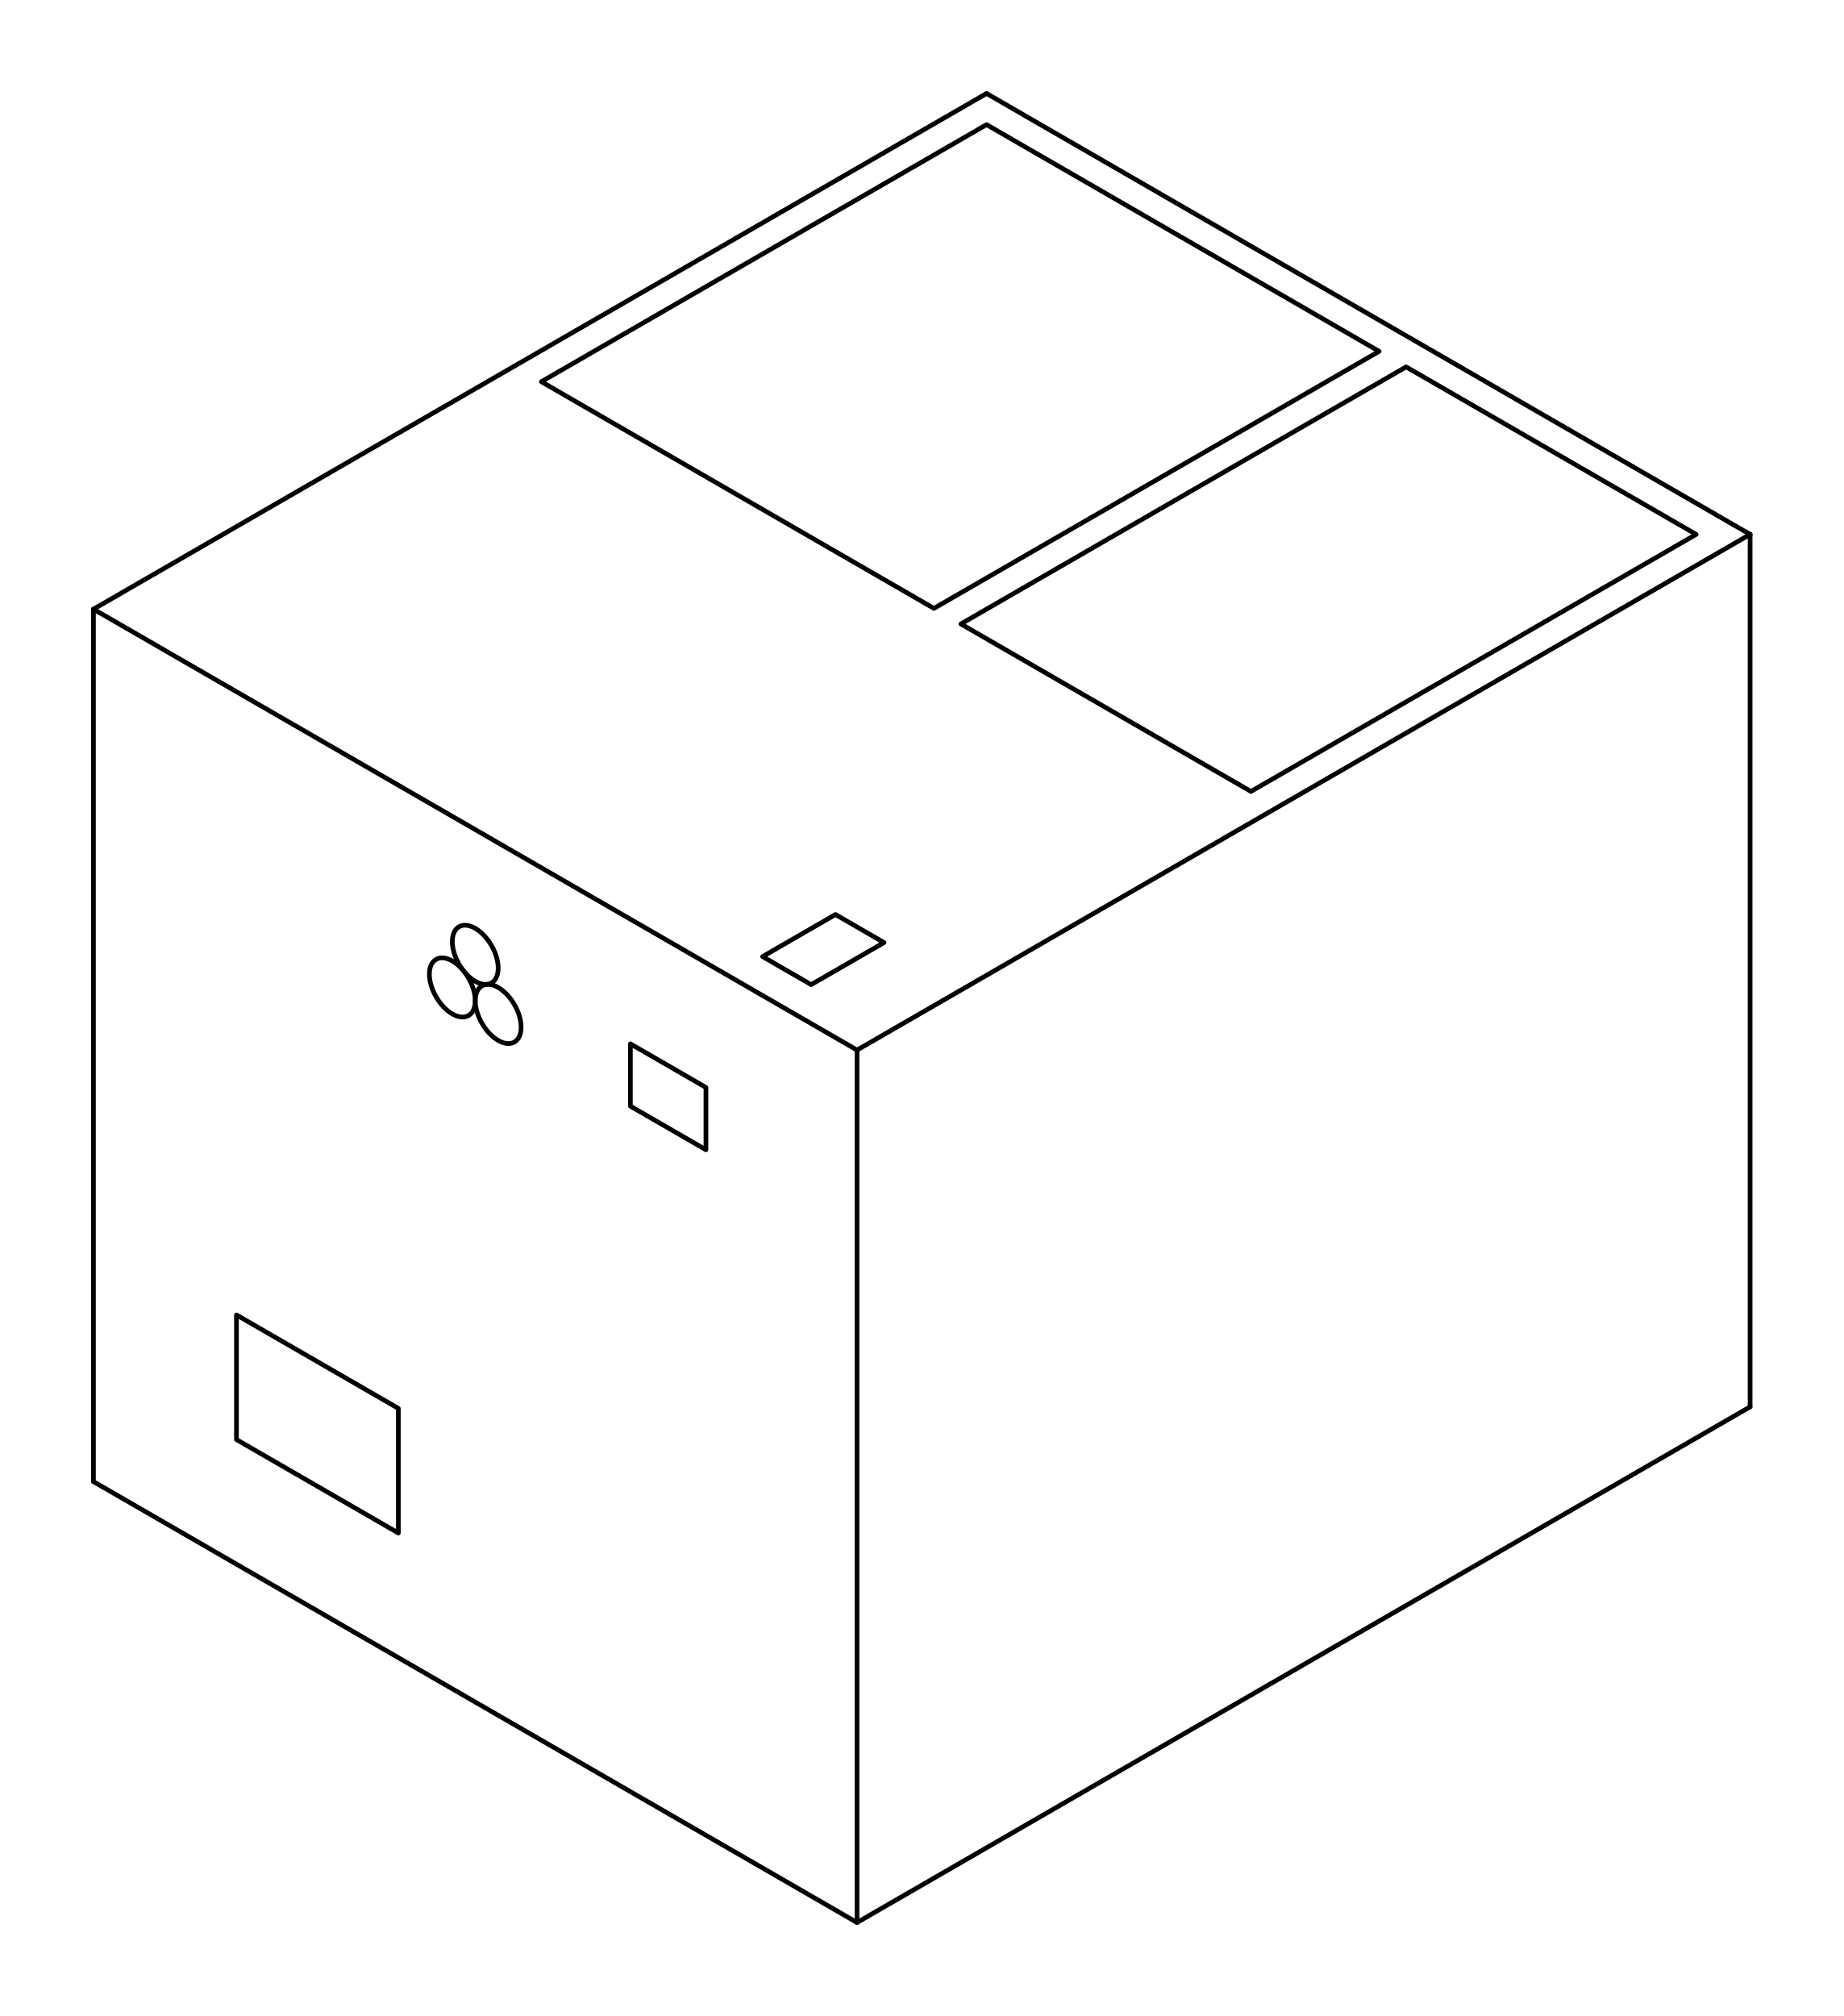
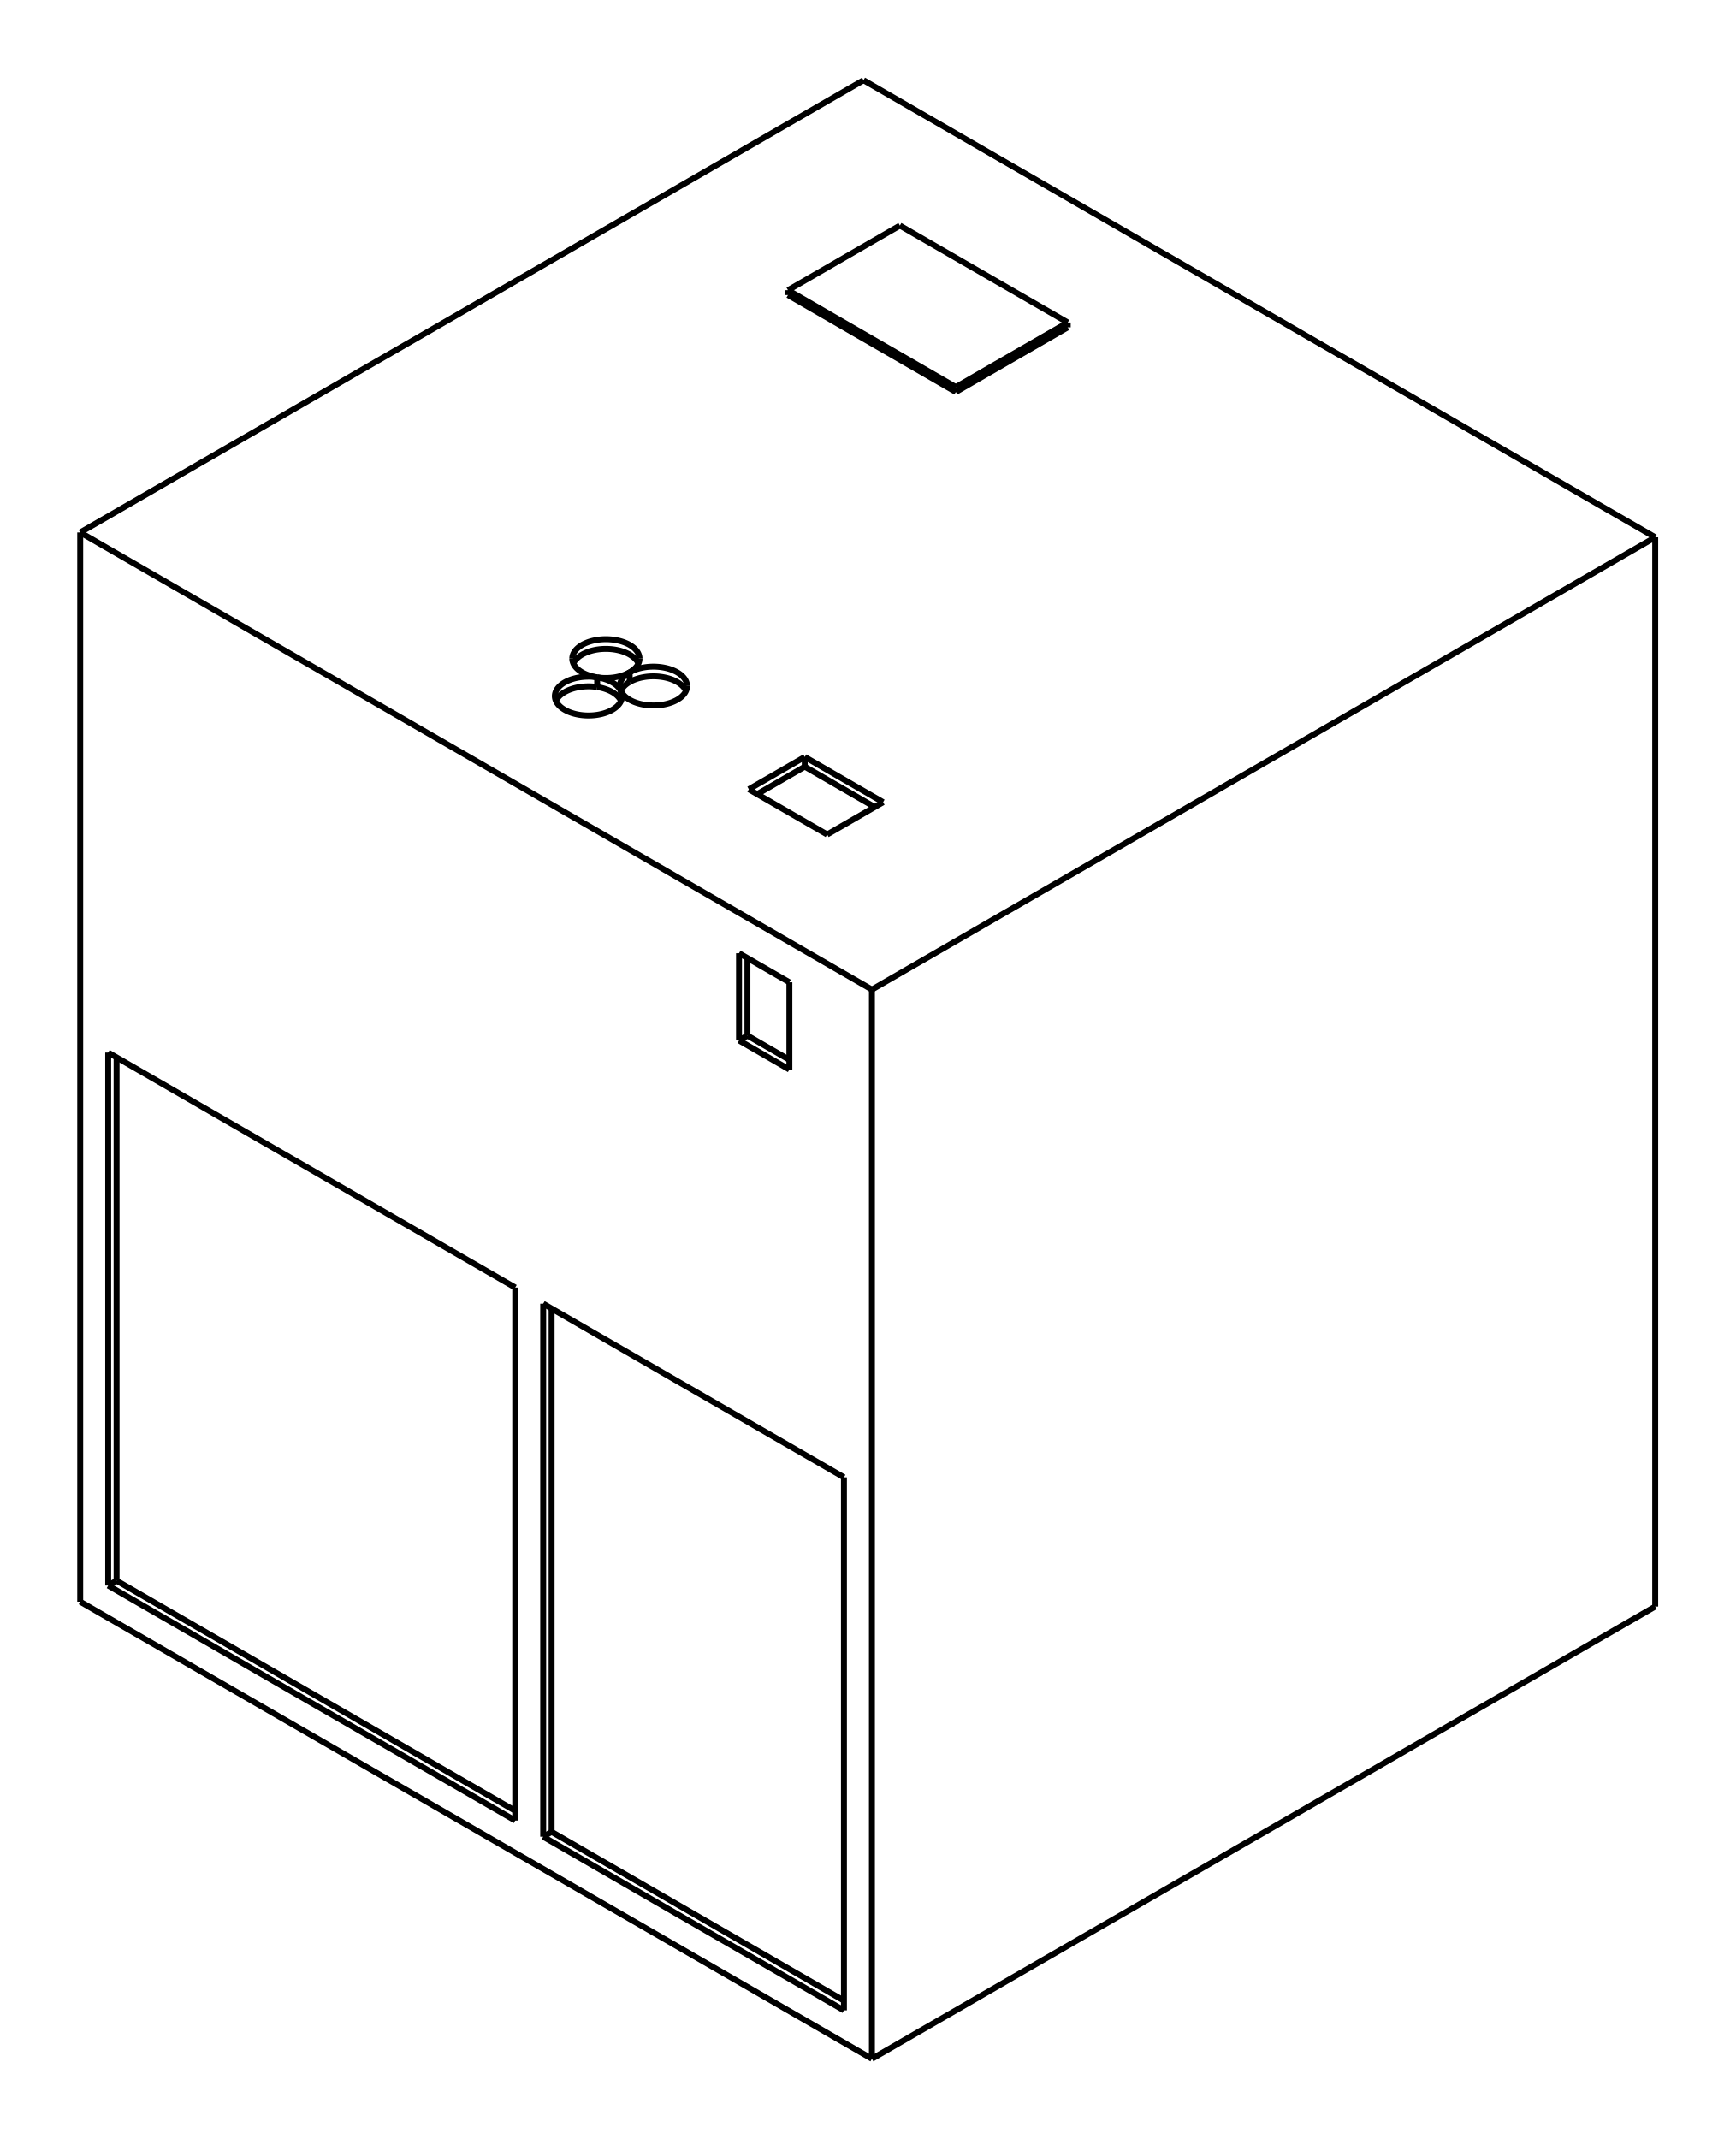
- <svg xmlns="http://www.w3.org/2000/svg" viewBox="-316.654 -310.000 591.740 647.000" width="591.740mm" height="647.000mm">
-   <line x1="-286.654" y1="165.500" x2="-41.569" y2="307.000" stroke="black" stroke-width="1.5" fill="none" stroke-linecap="round" />
-   <line x1="-41.569" y1="307.000" x2="-41.569" y2="27.000" stroke="black" stroke-width="1.5" fill="none" stroke-linecap="round" />
-   <line x1="-41.569" y1="27.000" x2="-286.654" y2="-114.500" stroke="black" stroke-width="1.5" fill="none" stroke-linecap="round" />
-   <line x1="-286.654" y1="-114.500" x2="-286.654" y2="165.500" stroke="black" stroke-width="1.5" fill="none" stroke-linecap="round" />
-   <line x1="245.085" y1="141.500" x2="-41.569" y2="307.000" stroke="black" stroke-width="1.5" fill="none" stroke-linecap="round" />
-   <line x1="245.085" y1="141.500" x2="245.085" y2="-138.500" stroke="black" stroke-width="1.5" fill="none" stroke-linecap="round" />
-   <line x1="0.000" y1="-280.000" x2="245.085" y2="-138.500" stroke="black" stroke-width="1.5" fill="none" stroke-linecap="round" />
-   <line x1="0.000" y1="-280.000" x2="-286.654" y2="-114.500" stroke="black" stroke-width="1.5" fill="none" stroke-linecap="round" />
-   <line x1="245.085" y1="-138.500" x2="-41.569" y2="27.000" stroke="black" stroke-width="1.5" fill="none" stroke-linecap="round" />
-   <path d="M -171.473,-7.815 L -171.438,-8.628 L -171.332,-9.392 L -171.156,-10.099 L -170.913,-10.744 L -170.604,-11.320 L -170.232,-11.821 L -169.802,-12.243 L -169.317,-12.581 L -168.782,-12.832 L -168.201,-12.994 L -167.582,-13.065 L -166.929,-13.044 L -166.249,-12.933 L -165.548,-12.731 L -164.833,-12.441 L -164.112,-12.065 L -163.390,-11.607 L -162.676,-11.072 L -161.975,-10.465 L -161.295,-9.792 L -160.642,-9.058 L -160.022,-8.271 L -159.442,-7.439 L -158.907,-6.570 L -158.422,-5.672 L -157.991,-4.754 L -157.620,-3.824 L -157.311,-2.891 L -157.068,-1.965 L -156.892,-1.055 L -156.786,-0.169 L -156.751,0.685 L -156.786,1.498 L -156.892,2.262 L -157.068,2.969 L -157.311,3.614 L -157.620,4.190 L -157.991,4.691 L -158.422,5.113 L -158.907,5.451 L -159.442,5.702 L -160.022,5.864 L -160.642,5.935 L -161.295,5.914 L -161.975,5.803 L -162.676,5.601 L -163.390,5.311 L -164.112,4.935 L -164.833,4.478 L -165.548,3.943 L -166.249,3.335 L -166.929,2.662 L -167.582,1.928 L -168.201,1.141 L -168.782,0.309 L -169.317,-0.560 L -169.802,-1.458 L -170.232,-2.376 L -170.604,-3.306 L -170.913,-4.239 L -171.156,-5.165 L -171.332,-6.075 L -171.438,-6.961 Z" stroke="black" stroke-width="1.5" fill="none" stroke-linecap="round" stroke-linejoin="round" />
-   <path d="M -164.112,11.157 L -164.076,10.345 L -163.970,9.581 L -163.795,8.873 L -163.551,8.228 L -163.243,7.652 L -162.871,7.151 L -162.441,6.730 L -161.956,6.392 L -161.421,6.141 L -160.840,5.979 L -160.221,5.908 L -159.568,5.928 L -158.887,6.040 L -158.187,6.242 L -157.472,6.532 L -156.751,6.907 L -156.029,7.365 L -155.314,7.900 L -154.614,8.507 L -153.934,9.181 L -153.281,9.915 L -152.661,10.701 L -152.081,11.533 L -151.545,12.402 L -151.060,13.300 L -150.630,14.219 L -150.259,15.149 L -149.950,16.081 L -149.706,17.007 L -149.531,17.918 L -149.425,18.804 L -149.389,19.657 L -149.425,20.470 L -149.531,21.234 L -149.706,21.942 L -149.950,22.587 L -150.259,23.163 L -150.630,23.664 L -151.060,24.085 L -151.545,24.423 L -152.081,24.674 L -152.661,24.836 L -153.281,24.907 L -153.934,24.887 L -154.614,24.775 L -155.314,24.573 L -156.029,24.283 L -156.751,23.907 L -157.472,23.450 L -158.187,22.915 L -158.887,22.308 L -159.568,21.634 L -160.221,20.900 L -160.840,20.114 L -161.421,19.282 L -161.956,18.413 L -162.441,17.515 L -162.871,16.596 L -163.243,15.666 L -163.551,14.734 L -163.795,13.808 L -163.970,12.897 L -164.076,12.011 Z" stroke="black" stroke-width="1.5" fill="none" stroke-linecap="round" stroke-linejoin="round" />
-   <path d="M -178.834,2.657 L -178.799,1.845 L -178.693,1.081 L -178.517,0.373 L -178.274,-0.272 L -177.965,-0.848 L -177.594,-1.349 L -177.163,-1.770 L -176.678,-2.108 L -176.143,-2.359 L -175.563,-2.521 L -174.943,-2.592 L -174.290,-2.572 L -173.610,-2.460 L -172.909,-2.258 L -172.195,-1.968 L -171.473,-1.593 L -170.752,-1.135 L -170.037,-0.600 L -169.336,0.007 L -168.656,0.681 L -168.003,1.415 L -167.383,2.201 L -166.803,3.033 L -166.268,3.902 L -165.783,4.800 L -165.352,5.719 L -164.981,6.649 L -164.672,7.581 L -164.429,8.507 L -164.253,9.418 L -164.147,10.304 L -164.112,11.157 L -164.147,11.970 L -164.253,12.734 L -164.429,13.442 L -164.672,14.087 L -164.981,14.663 L -165.352,15.164 L -165.783,15.585 L -166.268,15.923 L -166.803,16.174 L -167.383,16.336 L -168.003,16.407 L -168.656,16.387 L -169.336,16.275 L -170.037,16.073 L -170.752,15.783 L -171.473,15.407 L -172.195,14.950 L -172.909,14.415 L -173.610,13.808 L -174.290,13.134 L -174.943,12.400 L -175.563,11.614 L -176.143,10.782 L -176.678,9.913 L -177.163,9.015 L -177.594,8.096 L -177.965,7.166 L -178.274,6.234 L -178.517,5.308 L -178.693,4.397 L -178.799,3.511 Z" stroke="black" stroke-width="1.5" fill="none" stroke-linecap="round" stroke-linejoin="round" />
-   <path d="M -90.067,59.000 L -114.315,45.000 L -114.315,25.000 L -90.067,39.000 Z" stroke="black" stroke-width="1.5" fill="none" stroke-linecap="round" stroke-linejoin="round" />
-   <path d="M -188.794,182.000 L -240.755,152.000 L -240.755,112.000 L -188.794,142.000 Z" stroke="black" stroke-width="1.5" fill="none" stroke-linecap="round" stroke-linejoin="round" />
-   <path d="M -48.497,-16.500 L -32.909,-7.500 L -56.292,6.000 L -71.880,-3.000 Z" stroke="black" stroke-width="1.5" fill="none" stroke-linecap="round" stroke-linejoin="round" />
-   <path d="M 0.000,-270.000 L 126.007,-197.250 L -16.887,-114.750 L -142.894,-187.500 Z" stroke="black" stroke-width="1.5" fill="none" stroke-linecap="round" stroke-linejoin="round" />
-   <path d="M 134.667,-192.250 L 227.765,-138.500 L 84.870,-56.000 L -8.227,-109.750 Z" stroke="black" stroke-width="1.5" fill="none" stroke-linecap="round" stroke-linejoin="round" />
+ <svg xmlns="http://www.w3.org/2000/svg" width="649.067" height="800.0">
+   <g transform="scale(1.479692, -1.479692)   translate(218.2644,-290.5349)" stroke-width="1.5" fill="none">
+     <g stroke="rgb(160,160,160)" fill="none" stroke-dasharray="1.5,1.5">
+ 
+        </g>
+     <g stroke="rgb(0,0,0)" fill="none">
+       <path d="M-197.99,-114.31 L-197.99,155.951 " />
+       <path d="M3.673161145675193e-15,270.26 L-197.99,155.951 " />
+       <path d="M200.111,-115.534 L2.121,-229.844 " />
+       <path d="M-197.99,-114.31 L2.121,-229.844 " />
+       <path d="M-197.99,155.951 L2.121,40.417 " />
+       <path d="M2.121,-229.844 L2.121,40.417 " />
+       <path d="M-190.919,-110.227 L-88.035,-169.627 " />
+       <path d="M-190.919,24.495 L-190.919,-110.227 " />
+       <path d="M-88.035,-169.627 L-88.035,-34.905 " />
+       <path d="M-88.035,-34.905 L-190.919,24.495 " />
+       <path d="M-80.964,-173.71 L-4.95,-217.596 " />
+       <path d="M-4.95,-217.596 L-4.95,-82.874 " />
+       <path d="M-4.95,-82.874 L-80.964,-38.988 " />
+       <path d="M-80.964,-38.988 L-80.964,-173.71 " />
+       <path d="M-31.466,27.557 L-18.738,20.208 " />
+       <path d="M-31.466,49.602 L-31.466,27.557 " />
+       <path d="M-18.738,20.208 L-18.738,42.254 " />
+       <path d="M-18.738,42.254 L-31.466,49.602 " />
+       <path d="M3.673161145675193e-15,270.26 L200.111,154.726 " />
+       <path d="M200.111,154.726 L2.121,40.417 " />
+       <path d="M-19.092,215.963 L23.335,191.468 " />
+       <path d="M23.335,191.468 L51.619,207.798 " />
+       <path d="M-61.309,115.859 L-61.274,115.782 L-61.241,115.704 L-61.211,115.625 L-61.182,115.547 L-61.156,115.468 L-61.133,115.389 L-61.111,115.309 L-61.092,115.23 L-61.075,115.15 L-61.06,115.07 L-61.048,114.99 L-61.037,114.91 L-61.029,114.83 L-61.024,114.75 L-61.02,114.669 L-61.019,114.589 " />
+       <path d="M-61.019,114.589 L-61.022,114.469 L-61.029,114.348 L-61.042,114.228 L-61.06,114.108 L-61.083,113.988 L-61.111,113.869 L-61.144,113.75 L-61.182,113.632 L-61.226,113.514 L-61.274,113.397 L-61.327,113.28 L-61.385,113.165 L-61.448,113.05 L-61.516,112.936 L-61.589,112.823 L-61.666,112.711 L-61.748,112.6 L-61.835,112.491 L-61.927,112.383 L-62.023,112.276 L-62.123,112.17 L-62.228,112.066 L-62.338,111.964 L-62.452,111.863 L-62.57,111.763 L-62.692,111.666 L-62.818,111.57 L-62.949,111.476 L-63.083,111.384 L-63.221,111.294 L-63.363,111.205 L-63.509,111.119 L-63.658,111.035 L-63.811,110.953 L-63.967,110.873 L-64.127,110.796 L-64.29,110.72 L-64.456,110.647 L-64.625,110.577 L-64.797,110.509 L-64.972,110.443 L-65.149,110.38 L-65.33,110.319 L-65.512,110.261 L-65.697,110.206 L-65.885,110.153 L-66.075,110.103 L-66.266,110.055 L-66.46,110.011 L-66.656,109.969 L-66.853,109.929 L-67.052,109.893 L-67.252,109.859 L-67.454,109.829 L-67.657,109.801 L-67.861,109.776 L-68.066,109.754 L-68.272,109.735 L-68.479,109.719 L-68.686,109.705 L-68.894,109.695 L-69.102,109.688 L-69.311,109.683 L-69.519,109.682 L-69.728,109.683 L-69.936,109.688 L-70.144,109.695 L-70.352,109.705 L-70.56,109.719 L-70.766,109.735 L-70.972,109.754 L-71.177,109.776 L-71.382,109.801 L-71.585,109.829 L-71.786,109.859 L-71.987,109.893 L-72.185,109.929 L-72.383,109.969 L-72.578,110.011 L-72.772,110.055 L-72.964,110.103 L-73.153,110.153 L-73.341,110.206 L-73.526,110.261 L-73.709,110.319 L-73.889,110.38 L-74.067,110.443 L-74.242,110.509 L-74.414,110.577 L-74.583,110.647 L-74.749,110.72 L-74.912,110.796 L-75.071,110.873 L-75.227,110.953 L-75.38,111.035 L-75.53,111.119 L-75.675,111.205 L-75.817,111.294 L-75.955,111.384 L-76.09,111.476 L-76.22,111.57 L-76.346,111.666 L-76.469,111.763 L-76.587,111.863 L-76.7,111.964 L-76.81,112.066 L-76.915,112.17 L-77.016,112.276 L-77.112,112.383 L-77.203,112.491 L-77.29,112.6 L-77.372,112.711 L-77.45,112.823 L-77.522,112.936 L-77.59,113.05 L-77.653,113.165 L-77.711,113.28 L-77.764,113.397 L-77.813,113.514 L-77.856,113.632 L-77.894,113.75 L-77.927,113.869 L-77.955,113.988 L-77.978,114.108 L-77.996,114.228 L-78.009,114.348 L-78.017,114.469 L-78.019,114.589 " />
+       <path d="M-78.019,114.589 L-78.016,114.73 L-78.005,114.87 L-77.988,115.01 L-77.963,115.15 L-77.932,115.289 L-77.894,115.428 L-77.849,115.566 L-77.797,115.704 L-77.738,115.84 L-77.673,115.975 L-77.601,116.11 L-77.522,116.242 L-77.437,116.374 L-77.345,116.504 L-77.247,116.633 L-77.143,116.76 L-77.032,116.885 L-76.915,117.008 L-76.792,117.129 L-76.663,117.249 L-76.528,117.366 L-76.388,117.48 L-76.241,117.593 L-76.09,117.702 L-75.933,117.81 L-75.77,117.914 L-75.603,118.016 L-75.43,118.116 L-75.253,118.212 L-75.071,118.305 L-74.885,118.395 L-74.694,118.483 L-74.498,118.566 L-74.299,118.647 L-74.096,118.725 L-73.889,118.798 L-73.679,118.869 L-73.465,118.936 L-73.247,118.999 L-73.027,119.059 L-72.804,119.115 L-72.578,119.168 L-72.35,119.217 L-72.119,119.261 L-71.887,119.302 L-71.652,119.34 L-71.415,119.373 L-71.177,119.402 L-70.938,119.428 L-70.698,119.449 L-70.456,119.467 L-70.214,119.48 L-69.971,119.49 L-69.728,119.495 L-69.484,119.497 L-69.241,119.494 L-68.998,119.487 L-68.755,119.477 L-68.513,119.462 L-68.272,119.444 L-68.032,119.421 L-67.793,119.394 L-67.555,119.364 L-67.319,119.329 " />
+       <path d="M-61.309,115.859 L-61.257,115.753 L-61.202,115.647 L-61.142,115.543 L-61.078,115.438 L-61.01,115.335 L-60.938,115.233 L-60.862,115.132 L-60.782,115.031 L-60.699,114.932 L-60.611,114.834 L-60.52,114.737 L-60.425,114.641 L-60.326,114.547 L-60.223,114.453 L-60.117,114.361 L-60.008,114.271 L-59.894,114.182 L-59.778,114.094 L-59.658,114.008 L-59.535,113.924 L-59.408,113.841 L-59.278,113.76 L-59.146,113.681 L-59.01,113.603 L-58.871,113.527 L-58.729,113.453 L-58.584,113.381 L-58.437,113.311 L-58.287,113.242 L-58.134,113.176 L-57.979,113.111 L-57.821,113.049 L-57.661,112.989 L-57.498,112.931 L-57.333,112.874 L-57.166,112.821 L-56.998,112.769 L-56.827,112.719 L-56.654,112.672 L-56.479,112.627 L-56.303,112.584 L-56.125,112.544 L-55.946,112.506 L-55.765,112.47 L-55.582,112.436 L-55.399,112.405 L-55.214,112.376 L-55.029,112.35 L-54.842,112.326 L-54.654,112.305 L-54.466,112.286 L-54.277,112.269 L-54.087,112.255 L-53.897,112.244 L-53.706,112.235 L-53.516,112.228 L-53.324,112.224 L-53.133,112.222 L-52.942,112.223 L-52.751,112.226 L-52.56,112.232 L-52.369,112.24 L-52.179,112.251 L-51.989,112.264 L-51.8,112.28 L-51.611,112.298 L-51.423,112.318 L-51.236,112.341 L-51.05,112.367 L-50.865,112.394 L-50.681,112.425 L-50.498,112.457 L-50.317,112.492 L-50.137,112.53 L-49.958,112.569 L-49.781,112.611 L-49.606,112.655 L-49.433,112.702 L-49.261,112.751 L-49.092,112.801 L-48.924,112.855 L-48.758,112.91 L-48.595,112.967 L-48.434,113.027 L-48.275,113.089 L-48.119,113.152 L-47.965,113.218 L-47.814,113.286 L-47.666,113.355 L-47.52,113.427 L-47.377,113.5 L-47.237,113.575 L-47.1,113.652 L-46.966,113.731 L-46.835,113.812 L-46.708,113.894 L-46.583,113.978 L-46.462,114.063 L-46.344,114.15 L-46.23,114.238 L-46.119,114.328 L-46.012,114.42 L-45.908,114.512 L-45.808,114.607 L-45.711,114.702 L-45.619,114.798 L-45.53,114.896 L-45.445,114.995 L-45.363,115.095 L-45.286,115.196 L-45.213,115.298 L-45.143,115.401 L-45.078,115.505 L-45.017,115.609 L-44.959,115.715 L-44.906,115.821 L-44.857,115.927 L-44.813,116.035 L-44.772,116.143 L-44.736,116.251 L-44.704,116.36 L-44.676,116.469 L-44.652,116.579 L-44.633,116.688 L-44.618,116.799 L-44.607,116.909 L-44.601,117.019 L-44.598,117.129 " />
+       <path d="M-44.598,117.129 L-44.6,117.22 L-44.604,117.31 L-44.611,117.4 L-44.621,117.491 L-44.634,117.581 L-44.65,117.67 L-44.669,117.76 L-44.69,117.85 L-44.715,117.939 L-44.742,118.028 L-44.772,118.116 L-44.805,118.205 L-44.841,118.293 L-44.879,118.38 L-44.92,118.467 L-44.964,118.554 L-45.011,118.64 L-45.061,118.726 L-45.113,118.811 L-45.168,118.896 L-45.226,118.98 L-45.286,119.063 L-45.349,119.146 L-45.415,119.228 L-45.483,119.309 L-45.553,119.39 L-45.627,119.469 L-45.703,119.548 L-45.781,119.627 L-45.862,119.704 L-45.945,119.78 L-46.031,119.856 L-46.119,119.931 L-46.21,120.004 L-46.302,120.077 L-46.397,120.149 L-46.495,120.219 L-46.595,120.289 L-46.696,120.358 L-46.8,120.425 L-46.906,120.492 L-47.015,120.557 L-47.125,120.621 L-47.237,120.684 L-47.468,120.806 L-47.706,120.923 L-47.952,121.035 L-48.204,121.142 L-48.463,121.243 L-48.729,121.339 L-49,121.429 L-49.277,121.513 L-49.559,121.591 L-49.846,121.663 L-50.137,121.729 L-50.432,121.789 L-50.731,121.843 L-51.033,121.89 L-51.338,121.931 L-51.645,121.965 L-51.954,121.992 L-52.265,122.013 L-52.577,122.028 L-52.89,122.035 L-53.203,122.037 L-53.516,122.031 L-53.828,122.019 L-54.139,122 L-54.449,121.975 L-54.757,121.943 L-55.062,121.904 L-55.365,121.859 L-55.665,121.808 L-55.962,121.75 L-56.255,121.686 L-56.543,121.616 L-56.827,121.54 L-57.105,121.457 L-57.379,121.369 L-57.646,121.276 L-57.907,121.176 L-58.162,121.071 L-58.41,120.961 L-58.65,120.845 L-58.884,120.725 L-58.997,120.663 L-59.109,120.6 " />
+       <path d="M-67.319,119.329 L-67.487,119.356 L-67.653,119.385 L-67.819,119.416 L-67.983,119.449 L-68.146,119.484 L-68.308,119.521 L-68.468,119.559 L-68.627,119.6 L-68.785,119.642 L-68.941,119.686 L-69.095,119.732 L-69.248,119.78 L-69.399,119.83 L-69.549,119.881 L-69.696,119.934 L-69.842,119.989 L-69.985,120.046 L-70.127,120.104 L-70.266,120.164 L-70.403,120.226 L-70.538,120.289 L-70.671,120.354 L-70.802,120.42 L-70.93,120.488 L-71.055,120.557 L-71.179,120.628 L-71.299,120.7 L-71.417,120.774 L-71.533,120.849 L-71.646,120.926 L-71.756,121.003 L-71.863,121.082 L-71.967,121.162 L-72.069,121.244 L-72.167,121.327 L-72.263,121.41 L-72.356,121.495 L-72.445,121.581 L-72.532,121.668 L-72.616,121.756 L-72.696,121.845 L-72.773,121.935 L-72.847,122.026 L-72.918,122.118 L-72.985,122.21 L-73.05,122.304 L-73.111,122.398 L-73.168,122.492 L-73.222,122.588 L-73.273,122.684 L-73.321,122.78 L-73.365,122.877 L-73.405,122.975 L-73.442,123.073 L-73.476,123.171 L-73.506,123.27 L-73.532,123.369 L-73.555,123.469 L-73.575,123.569 L-73.591,123.669 L-73.603,123.769 L-73.612,123.869 L-73.617,123.969 L-73.619,124.07 " />
+       <path d="M-73.619,124.07 L-73.617,124.19 L-73.609,124.311 L-73.596,124.431 L-73.578,124.551 L-73.555,124.67 L-73.527,124.79 L-73.494,124.909 L-73.456,125.027 L-73.413,125.145 L-73.365,125.262 L-73.311,125.379 L-73.253,125.494 L-73.19,125.609 L-73.122,125.723 L-73.05,125.836 L-72.972,125.948 L-72.89,126.058 L-72.803,126.168 L-72.712,126.276 L-72.616,126.383 L-72.515,126.489 L-72.41,126.593 L-72.301,126.695 L-72.187,126.796 L-72.069,126.895 L-71.947,126.993 L-71.82,127.089 L-71.69,127.183 L-71.556,127.275 L-71.417,127.365 L-71.275,127.454 L-71.13,127.54 L-70.98,127.624 L-70.827,127.706 L-70.671,127.786 L-70.512,127.863 L-70.349,127.939 L-70.183,128.011 L-70.014,128.082 L-69.842,128.15 L-69.667,128.216 L-69.489,128.279 L-69.309,128.34 L-69.126,128.398 L-68.941,128.453 L-68.753,128.506 L-68.564,128.556 L-68.372,128.604 L-68.178,128.648 L-67.983,128.69 L-67.786,128.729 L-67.587,128.766 L-67.386,128.799 L-67.185,128.83 L-66.982,128.858 L-66.778,128.883 L-66.572,128.905 L-66.366,128.924 L-66.16,128.94 L-65.952,128.954 L-65.745,128.964 L-65.536,128.971 L-65.328,128.976 L-65.119,128.977 L-64.911,128.976 L-64.702,128.971 L-64.494,128.964 L-64.286,128.954 L-64.079,128.94 L-63.872,128.924 L-63.666,128.905 L-63.461,128.883 L-63.257,128.858 L-63.054,128.83 L-62.852,128.799 L-62.652,128.766 L-62.453,128.729 L-62.256,128.69 L-62.06,128.648 L-61.866,128.604 L-61.675,128.556 L-61.485,128.506 L-61.298,128.453 L-61.112,128.398 L-60.93,128.34 L-60.749,128.279 L-60.572,128.216 L-60.397,128.15 L-60.225,128.082 L-60.056,128.011 L-59.89,127.939 L-59.727,127.863 L-59.567,127.786 L-59.411,127.706 L-59.258,127.624 L-59.109,127.54 L-58.963,127.454 L-58.821,127.365 L-58.683,127.275 L-58.549,127.183 L-58.418,127.089 L-58.292,126.993 L-58.17,126.895 L-58.052,126.796 L-57.938,126.695 L-57.829,126.593 L-57.724,126.489 L-57.623,126.383 L-57.527,126.276 L-57.435,126.168 L-57.348,126.058 L-57.266,125.948 L-57.189,125.836 L-57.116,125.723 L-57.048,125.609 L-56.985,125.494 L-56.927,125.379 L-56.874,125.262 L-56.826,125.145 L-56.783,125.027 L-56.744,124.909 L-56.711,124.79 L-56.683,124.67 L-56.66,124.551 L-56.642,124.431 L-56.629,124.311 L-56.622,124.19 L-56.619,124.07 " />
+       <path d="M-56.619,124.07 L-56.622,123.949 L-56.629,123.829 L-56.642,123.709 L-56.66,123.589 L-56.683,123.469 L-56.711,123.35 L-56.744,123.231 L-56.783,123.112 L-56.826,122.994 L-56.874,122.877 L-56.927,122.761 L-56.985,122.645 L-57.048,122.53 L-57.116,122.416 L-57.189,122.304 L-57.266,122.192 L-57.348,122.081 L-57.435,121.971 L-57.527,121.863 L-57.623,121.756 L-57.724,121.651 L-57.829,121.547 L-57.938,121.444 L-58.052,121.343 L-58.17,121.244 L-58.292,121.146 L-58.418,121.05 L-58.549,120.956 L-58.683,120.864 L-58.821,120.774 L-58.963,120.686 L-59.109,120.6 " />
+       <path d="M4.95,87.773 L-14.849,99.204 " />
+       <path d="M-9.192,79.608 L4.95,87.773 " />
+       <path d="M-14.849,99.204 L-28.991,91.039 " />
+       <path d="M-28.991,91.039 L-9.192,79.608 " />
+       <path d="M200.111,-115.534 L200.111,154.726 " />
+       <path d="M-190.919,-110.227 L-188.798,-109.002 " />
+       <path d="M-188.798,-109.002 L-88.035,-167.178 " />
+       <path d="M-188.798,23.27 L-188.798,-109.002 " />
+       <path d="M-80.964,-173.71 L-78.842,-172.485 " />
+       <path d="M-78.842,-172.485 L-4.95,-215.147 " />
+       <path d="M-78.842,-40.212 L-78.842,-172.485 " />
+       <path d="M-31.466,27.557 L-29.345,28.782 " />
+       <path d="M-29.345,28.782 L-18.738,22.658 " />
+       <path d="M-29.345,48.377 L-29.345,28.782 " />
+       <path d="M51.619,207.798 L51.619,209.023 " />
+       <path d="M51.619,209.023 L9.192,233.518 " />
+       <path d="M-19.092,215.963 L-19.092,217.188 " />
+       <path d="M9.192,233.518 L-19.092,217.188 " />
+       <path d="M23.335,191.468 L23.335,192.693 " />
+       <path d="M-19.092,217.188 L23.335,192.693 " />
+       <path d="M23.335,192.693 L51.619,209.023 " />
+       <path d="M-67.319,116.88 L-67.319,119.329 " />
+       <path d="M-61.309,113.41 L-61.288,113.364 " />
+       <path d="M-77.75,113.364 L-77.695,113.481 L-77.635,113.598 L-77.571,113.713 L-77.501,113.827 L-77.426,113.94 L-77.347,114.053 L-77.263,114.164 L-77.174,114.273 L-77.08,114.382 L-76.982,114.489 L-76.879,114.595 L-76.772,114.699 L-76.66,114.801 L-76.544,114.902 L-76.424,115.002 L-76.3,115.099 L-76.171,115.195 L-76.038,115.289 L-75.902,115.381 L-75.761,115.471 L-75.617,115.559 L-75.469,115.645 L-75.317,115.728 L-75.162,115.81 L-75.003,115.889 L-74.841,115.966 L-74.676,116.041 L-74.507,116.113 L-74.336,116.183 L-74.161,116.251 L-73.984,116.316 L-73.804,116.378 L-73.622,116.438 L-73.437,116.495 L-73.249,116.549 L-73.06,116.601 L-72.868,116.65 L-72.674,116.697 L-72.478,116.74 L-72.28,116.781 L-72.081,116.819 L-71.88,116.854 L-71.678,116.886 L-71.474,116.916 L-71.269,116.942 L-71.063,116.966 L-70.856,116.986 L-70.649,117.004 L-70.44,117.018 L-70.232,117.03 L-70.022,117.039 L-69.813,117.044 L-69.603,117.047 L-69.393,117.047 L-69.183,117.043 L-68.973,117.037 L-68.764,117.028 L-68.555,117.016 L-68.347,117 L-68.14,116.982 L-67.933,116.961 L-67.727,116.937 L-67.523,116.91 L-67.319,116.88 " />
+       <path d="M-61.309,113.41 L-61.309,115.859 " />
+       <path d="M-59.109,120.6 L-59.109,118.15 " />
+       <path d="M-44.867,115.905 L-44.903,115.983 L-44.942,116.06 L-44.982,116.137 L-45.025,116.214 L-45.069,116.291 L-45.116,116.367 L-45.165,116.442 L-45.217,116.517 L-45.27,116.592 L-45.325,116.666 L-45.443,116.812 L-45.568,116.956 L-45.702,117.098 L-45.844,117.237 L-45.993,117.373 L-46.15,117.507 L-46.315,117.637 L-46.487,117.764 L-46.666,117.888 L-46.852,118.008 L-47.045,118.125 L-47.244,118.238 L-47.45,118.347 L-47.662,118.453 L-47.88,118.554 L-48.103,118.651 L-48.332,118.743 L-48.566,118.831 L-48.804,118.915 L-49.048,118.994 L-49.296,119.069 L-49.548,119.139 L-49.803,119.204 L-50.063,119.264 L-50.325,119.319 L-50.591,119.369 L-50.859,119.414 L-51.13,119.454 L-51.403,119.489 L-51.677,119.518 L-51.954,119.543 L-52.231,119.562 L-52.51,119.576 L-52.789,119.584 L-53.068,119.587 L-53.347,119.585 L-53.626,119.578 L-53.905,119.565 L-54.183,119.547 L-54.459,119.524 L-54.734,119.496 L-55.008,119.462 L-55.279,119.423 L-55.548,119.379 L-55.814,119.33 L-56.077,119.276 L-56.337,119.217 L-56.594,119.153 L-56.846,119.085 L-57.095,119.011 L-57.34,118.933 L-57.579,118.85 L-57.814,118.763 L-58.044,118.671 L-58.269,118.575 L-58.488,118.475 L-58.701,118.371 L-58.908,118.262 L-59.109,118.15 " />
+       <path d="M-73.35,122.845 L-73.305,122.943 L-73.256,123.04 L-73.204,123.136 L-73.148,123.232 L-73.089,123.327 L-73.026,123.422 L-72.96,123.515 L-72.891,123.608 L-72.818,123.7 L-72.742,123.791 L-72.663,123.881 L-72.581,123.971 L-72.495,124.059 L-72.407,124.146 L-72.315,124.232 L-72.22,124.317 L-72.123,124.401 L-72.022,124.484 L-71.918,124.565 L-71.812,124.646 L-71.702,124.725 L-71.59,124.802 L-71.475,124.879 L-71.358,124.953 L-71.237,125.027 L-71.115,125.099 L-70.989,125.17 L-70.861,125.239 L-70.731,125.306 L-70.598,125.372 L-70.463,125.436 L-70.326,125.499 L-70.186,125.56 L-70.045,125.62 L-69.901,125.678 L-69.755,125.734 L-69.607,125.788 L-69.458,125.84 L-69.306,125.891 L-69.153,125.94 L-68.998,125.987 L-68.841,126.032 L-68.683,126.076 L-68.523,126.117 L-68.362,126.156 L-68.2,126.194 L-68.036,126.23 L-67.871,126.263 L-67.704,126.295 L-67.537,126.325 L-67.369,126.353 L-67.199,126.378 L-67.029,126.402 L-66.858,126.424 L-66.686,126.444 L-66.514,126.461 L-66.341,126.477 L-66.167,126.49 L-65.993,126.502 L-65.819,126.511 L-65.644,126.518 L-65.469,126.524 L-65.294,126.527 L-65.119,126.528 L-64.944,126.527 L-64.769,126.524 L-64.594,126.518 L-64.42,126.511 L-64.245,126.502 L-64.071,126.49 L-63.898,126.477 L-63.725,126.461 L-63.552,126.444 L-63.38,126.424 L-63.209,126.402 L-63.039,126.378 L-62.87,126.353 L-62.701,126.325 L-62.534,126.295 L-62.368,126.263 L-62.203,126.23 L-62.039,126.194 L-61.876,126.156 L-61.715,126.117 L-61.555,126.076 L-61.397,126.032 L-61.241,125.987 L-61.086,125.94 L-60.932,125.891 L-60.781,125.84 L-60.631,125.788 L-60.483,125.734 L-60.338,125.678 L-60.194,125.62 L-60.052,125.56 L-59.913,125.499 L-59.775,125.436 L-59.64,125.372 L-59.508,125.306 L-59.377,125.239 L-59.249,125.17 L-59.124,125.099 L-59.001,125.027 L-58.881,124.953 L-58.763,124.879 L-58.648,124.802 L-58.536,124.725 L-58.427,124.646 L-58.32,124.565 L-58.217,124.484 L-58.116,124.401 L-58.018,124.317 L-57.923,124.232 L-57.832,124.146 L-57.743,124.059 L-57.658,123.971 L-57.575,123.881 L-57.496,123.791 L-57.42,123.7 L-57.348,123.608 L-57.279,123.515 L-57.213,123.422 L-57.15,123.327 L-57.091,123.232 L-57.035,123.136 L-56.983,123.04 L-56.934,122.943 L-56.888,122.845 " />
+       <path d="M-14.849,99.204 L-14.849,96.755 " />
+       <path d="M2.828,86.549 L-14.849,96.755 " />
+       <path d="M-14.849,96.755 L-26.87,89.815 " />
+       <path d="M-61.309,113.41 L-61.346,113.487 L-61.385,113.564 L-61.427,113.641 L-61.47,113.717 L-61.516,113.793 L-61.564,113.868 L-61.614,113.943 L-61.666,114.018 L-61.777,114.165 L-61.896,114.31 L-62.023,114.453 L-62.158,114.593 L-62.301,114.731 L-62.452,114.866 L-62.61,114.998 L-62.776,115.127 L-62.949,115.253 L-63.129,115.375 L-63.315,115.494 L-63.509,115.61 L-63.709,115.721 L-63.915,115.829 L-64.127,115.933 L-64.345,116.033 L-64.568,116.129 L-64.797,116.22 L-65.031,116.307 L-65.269,116.39 L-65.512,116.468 L-65.76,116.541 L-66.011,116.61 L-66.266,116.674 L-66.525,116.733 L-66.787,116.787 L-67.052,116.836 L-67.319,116.88 " />
+       <path d="M-59.109,118.15 L-59.306,118.033 L-59.496,117.911 L-59.679,117.786 L-59.854,117.658 L-60.022,117.527 L-60.183,117.392 L-60.335,117.254 L-60.48,117.113 L-60.616,116.97 L-60.744,116.824 L-60.805,116.75 L-60.864,116.676 L-60.92,116.601 L-60.975,116.525 L-61.027,116.449 L-61.077,116.373 L-61.124,116.296 L-61.17,116.219 L-61.213,116.141 L-61.254,116.062 L-61.293,115.984 L-61.329,115.905 " />
+       <path d="M-61.309,115.859 L-61.346,115.937 L-61.385,116.014 L-61.427,116.09 L-61.47,116.167 L-61.516,116.242 L-61.564,116.318 L-61.614,116.393 L-61.666,116.467 L-61.777,116.615 L-61.896,116.76 L-62.023,116.903 L-62.158,117.043 L-62.301,117.181 L-62.452,117.316 L-62.61,117.448 L-62.776,117.577 L-62.949,117.702 L-63.129,117.825 L-63.315,117.944 L-63.509,118.059 L-63.709,118.171 L-63.915,118.279 L-64.127,118.383 L-64.345,118.483 L-64.568,118.578 L-64.797,118.67 L-65.031,118.757 L-65.269,118.839 L-65.512,118.917 L-65.76,118.991 L-66.011,119.059 L-66.266,119.123 L-66.525,119.182 L-66.787,119.236 L-67.052,119.285 L-67.319,119.329 " />
+       <path d="M-59.109,120.6 L-59.255,120.513 L-59.397,120.425 L-59.535,120.335 L-59.669,120.243 L-59.799,120.149 L-59.926,120.053 L-60.048,119.955 L-60.166,119.856 L-60.28,119.755 L-60.389,119.652 L-60.494,119.548 L-60.595,119.443 L-60.691,119.336 L-60.782,119.228 L-60.869,119.118 L-60.951,119.007 L-61.029,118.896 L-61.102,118.783 L-61.169,118.669 L-61.232,118.554 L-61.291,118.438 L-61.344,118.322 L-61.392,118.205 L-61.435,118.087 L-61.473,117.968 L-61.506,117.85 L-61.535,117.73 L-61.558,117.611 L-61.575,117.491 L-61.588,117.37 L-61.596,117.25 L-61.598,117.129 " />
+       <path d="M-61.598,117.129 L-61.597,117.049 L-61.594,116.969 L-61.588,116.889 L-61.58,116.809 L-61.57,116.728 L-61.558,116.648 L-61.543,116.569 L-61.526,116.489 L-61.506,116.409 L-61.485,116.33 L-61.461,116.251 L-61.435,116.172 L-61.407,116.093 L-61.376,116.015 L-61.344,115.937 L-61.309,115.859 " />
+       <path d="M-67.319,119.329 L-67.049,119.29 L-66.778,119.257 L-66.504,119.228 L-66.229,119.204 L-65.952,119.186 L-65.675,119.173 L-65.397,119.165 L-65.119,119.162 L-64.841,119.165 L-64.563,119.173 L-64.286,119.186 L-64.01,119.204 L-63.735,119.228 L-63.461,119.257 L-63.189,119.29 L-62.919,119.329 L-62.652,119.374 L-62.387,119.423 L-62.125,119.477 L-61.866,119.536 L-61.611,119.6 L-61.36,119.668 L-61.112,119.742 L-60.869,119.82 L-60.631,119.902 L-60.397,119.989 L-60.168,120.081 L-59.945,120.176 L-59.727,120.276 L-59.515,120.38 L-59.309,120.488 L-59.109,120.6 " />
+     </g>
+   </g>
</svg>
